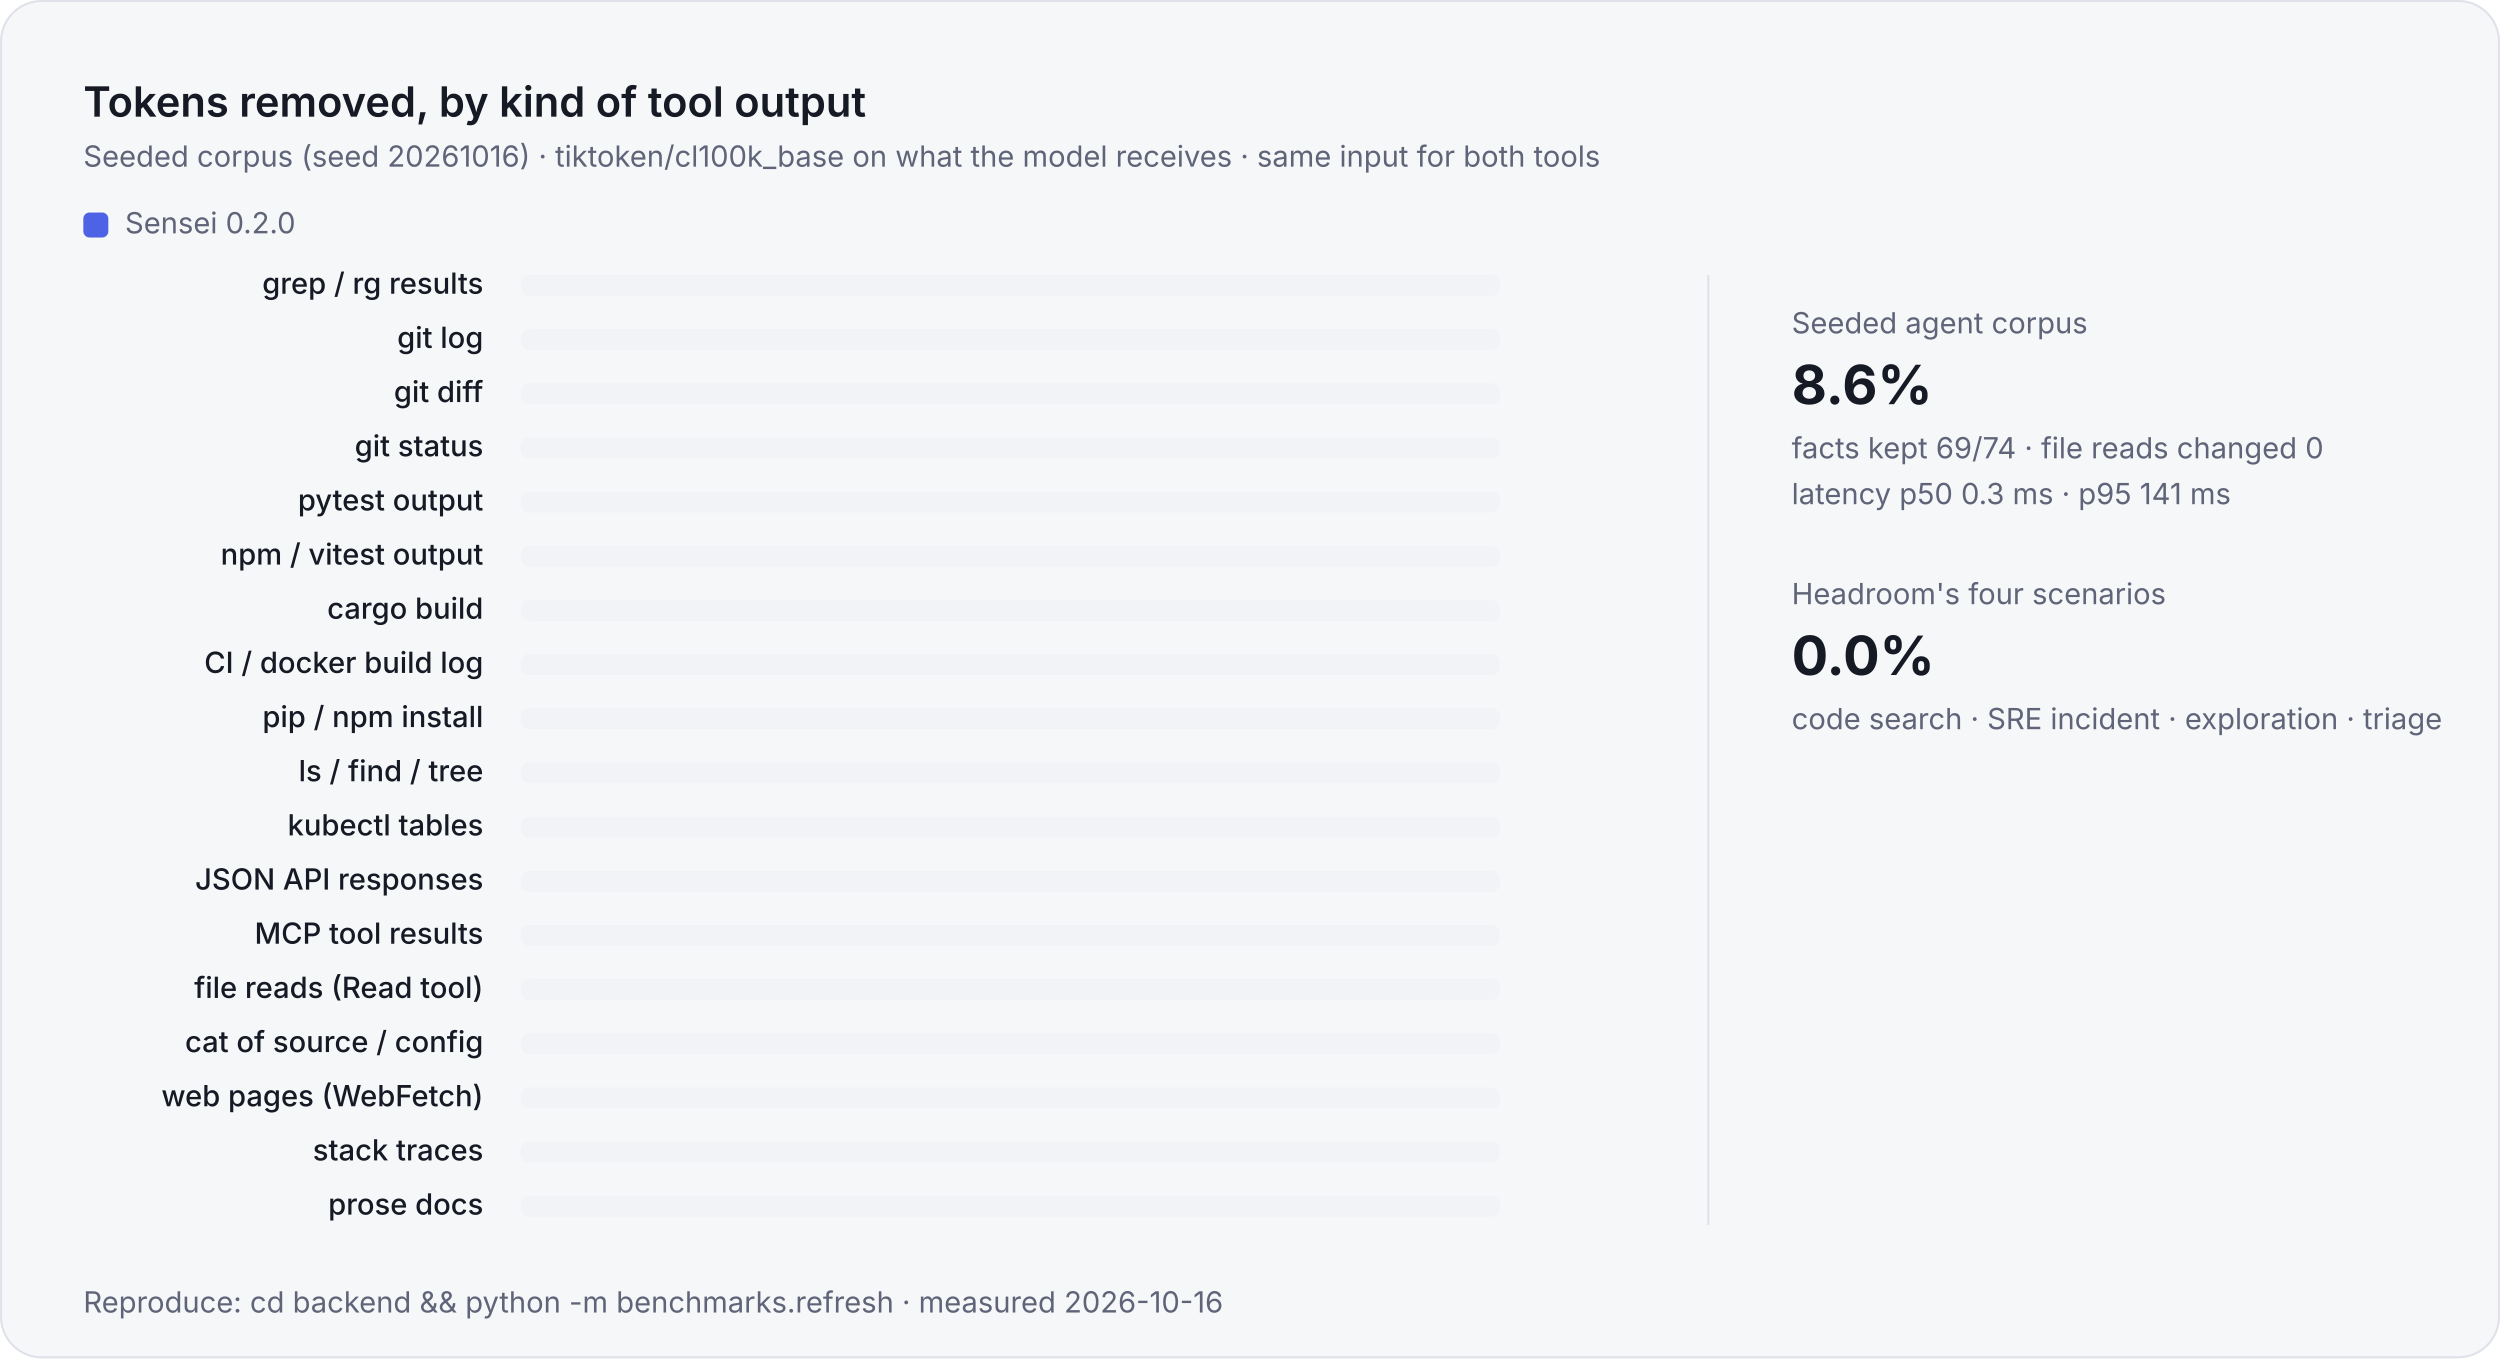
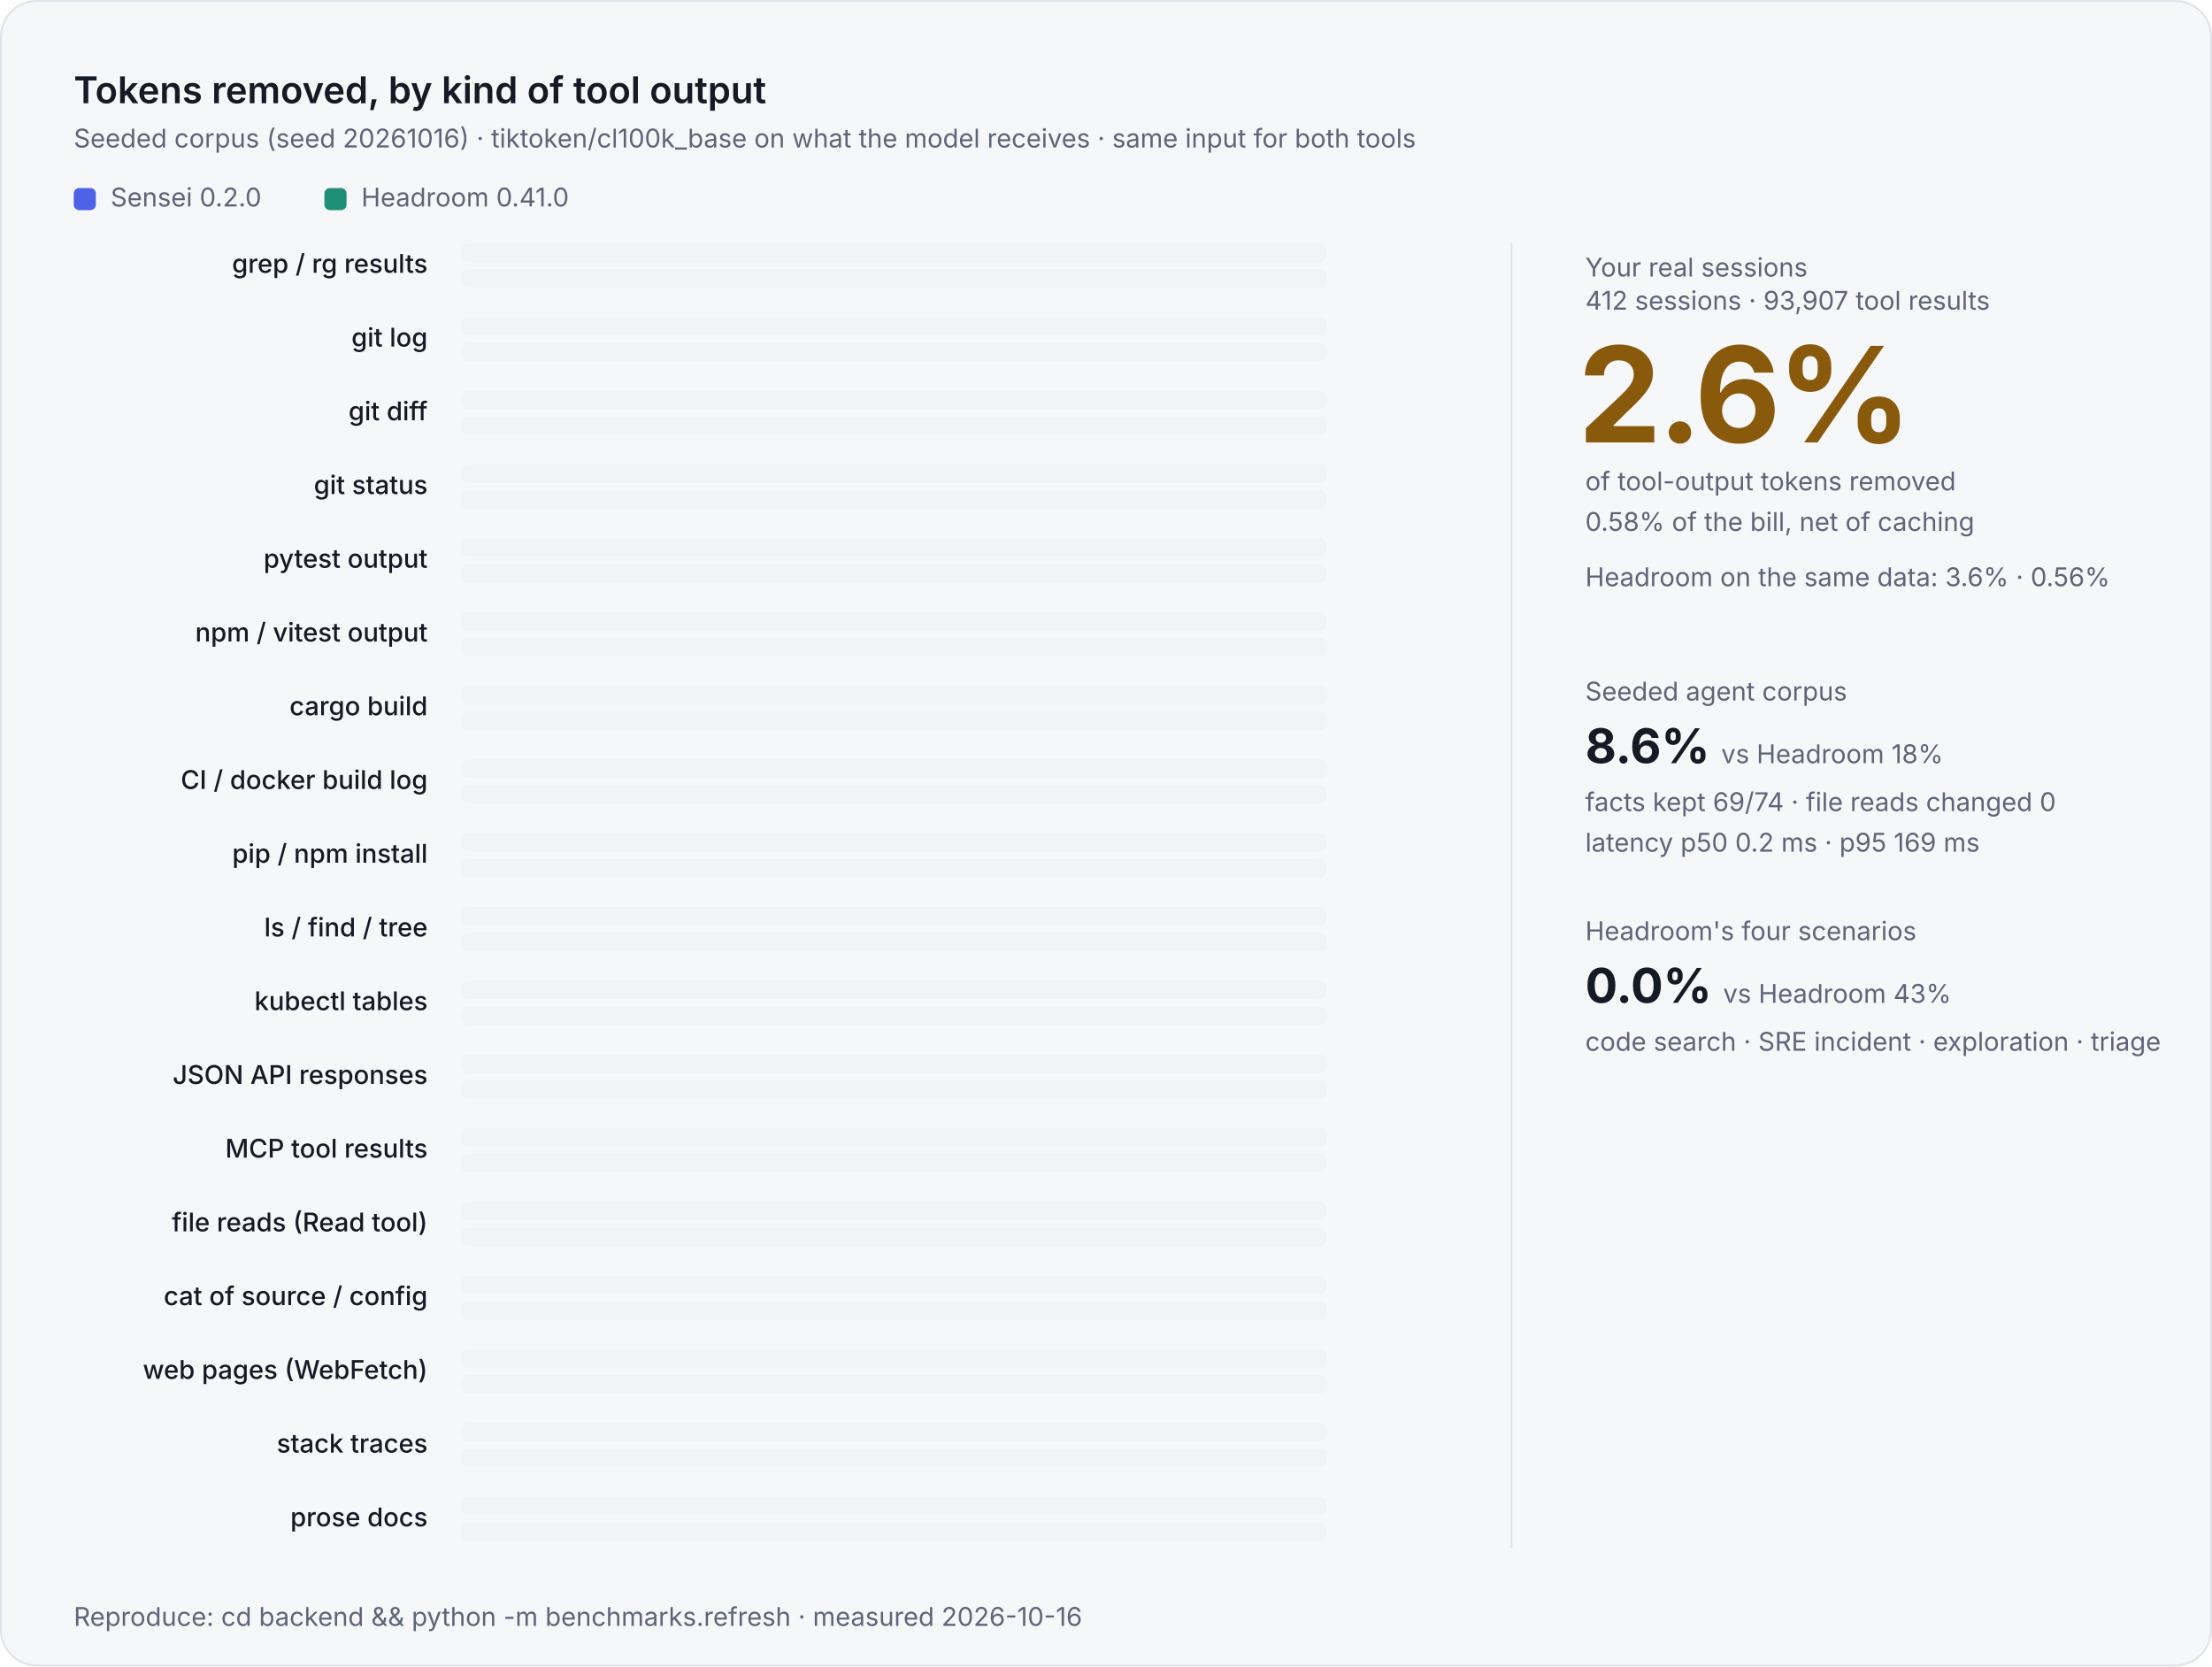
- <svg xmlns="http://www.w3.org/2000/svg" width="1200" height="652" viewBox="0 0 1200 652" role="img" aria-labelledby="t d">
+ <svg xmlns="http://www.w3.org/2000/svg" width="1200" height="904" viewBox="0 0 1200 904" role="img" aria-labelledby="t d">
  <style>
  .h { font: 600 20px Inter, 'Segoe UI', -apple-system, BlinkMacSystemFont, Helvetica, Arial, sans-serif; fill: #161a25; }
  .s { font: 400 14px Inter, 'Segoe UI', -apple-system, BlinkMacSystemFont, Helvetica, Arial, sans-serif; fill: #5f6478; }
  .lbl { font: 500 14px Inter, 'Segoe UI', -apple-system, BlinkMacSystemFont, Helvetica, Arial, sans-serif; fill: #161a25; }
  .pct { font: 700 12px 'JetBrains Mono', 'Cascadia Mono', ui-monospace, Menlo, Consolas, monospace; fill: #161a25; opacity: 0; animation: show .4s ease forwards; }
  .bar { transform-box: fill-box; transform-origin: left; transform: scaleX(0); animation: grow 1.1s cubic-bezier(.4,0,.2,1) forwards; }
  .big { font: 700 72px Inter, 'Segoe UI', -apple-system, BlinkMacSystemFont, Helvetica, Arial, sans-serif; fill: #8a5a0c; letter-spacing: -2px; }
  .mid { font: 700 26px Inter, 'Segoe UI', -apple-system, BlinkMacSystemFont, Helvetica, Arial, sans-serif; fill: #161a25; }
  @keyframes grow { to { transform: scaleX(1); } }
  @keyframes show { to { opacity: 1; } }
  @media (prefers-reduced-motion: reduce) {
    .bar { animation: none; transform: none; }
    .pct { animation: none; opacity: 1; }
  }</style>
-   <rect width="1200" height="652" rx="20" fill="#f6f7f9" />
-   <rect x="0.5" y="0.5" width="1199" height="651" rx="19.5" fill="none" stroke="#e0e2ea" />
+   <rect width="1200" height="904" rx="20" fill="#f6f7f9" />
+   <rect x="0.5" y="0.5" width="1199" height="903" rx="19.5" fill="none" stroke="#e0e2ea" />
  <text x="40" y="56" class="h">Tokens removed, by kind of tool output</text>
  <text x="40" y="80" class="s">Seeded corpus (seed 20261016) · tiktoken/cl100k_base on what the model receives · same input for both tools</text>
  <rect x="40" y="102" width="12" height="12" rx="3" fill="#4d62e5" />
  <text x="60" y="112" class="s">Sensei 0.2.0</text>
-   <text x="232" y="141" text-anchor="end" class="lbl">grep / rg results</text>
+   <rect x="176" y="102" width="12" height="12" rx="3" fill="#1f8f78" />
+   <text x="196" y="112" class="s">Headroom 0.41.0</text>
+   <text x="232" y="148" text-anchor="end" class="lbl">grep / rg results</text>
  <rect x="250" y="132" width="470" height="10" rx="4" fill="#f1f3f7" />
  <rect class="bar" style="animation-delay:0.10s" x="250" y="132" width="9.2" height="10" rx="4" fill="#4d62e5" />
  <text class="pct" style="animation-delay:0.60s" x="267.2" y="141">2.0%</text>
-   <text x="232" y="167" text-anchor="end" class="lbl">git log</text>
-   <rect x="250" y="158" width="470" height="10" rx="4" fill="#f1f3f7" />
-   <rect class="bar" style="animation-delay:0.15s" x="250" y="158" width="57.1" height="10" rx="4" fill="#4d62e5" />
-   <text class="pct" style="animation-delay:0.65s" x="315.1" y="167">12%</text>
-   <text x="232" y="193" text-anchor="end" class="lbl">git diff</text>
-   <rect x="250" y="184" width="470" height="10" rx="4" fill="#f1f3f7" />
-   <text class="pct" style="animation-delay:0.70s" x="258.0" y="193">0.0%</text>
-   <text x="232" y="219" text-anchor="end" class="lbl">git status</text>
-   <rect x="250" y="210" width="470" height="10" rx="4" fill="#f1f3f7" />
-   <rect class="bar" style="animation-delay:0.25s" x="250" y="210" width="55.7" height="10" rx="4" fill="#4d62e5" />
-   <text class="pct" style="animation-delay:0.75s" x="313.7" y="219">12%</text>
-   <text x="232" y="245" text-anchor="end" class="lbl">pytest output</text>
-   <rect x="250" y="236" width="470" height="10" rx="4" fill="#f1f3f7" />
-   <rect class="bar" style="animation-delay:0.30s" x="250" y="236" width="33.1" height="10" rx="4" fill="#4d62e5" />
-   <text class="pct" style="animation-delay:0.80s" x="291.1" y="245">7.0%</text>
-   <text x="232" y="271" text-anchor="end" class="lbl">npm / vitest output</text>
-   <rect x="250" y="262" width="470" height="10" rx="4" fill="#f1f3f7" />
-   <text class="pct" style="animation-delay:0.85s" x="258.0" y="271">-0.5%</text>
-   <text x="232" y="297" text-anchor="end" class="lbl">cargo build</text>
-   <rect x="250" y="288" width="470" height="10" rx="4" fill="#f1f3f7" />
-   <rect class="bar" style="animation-delay:0.40s" x="250" y="288" width="37.8" height="10" rx="4" fill="#4d62e5" />
-   <text class="pct" style="animation-delay:0.90s" x="295.8" y="297">8.0%</text>
-   <text x="232" y="323" text-anchor="end" class="lbl">CI / docker build log</text>
-   <rect x="250" y="314" width="470" height="10" rx="4" fill="#f1f3f7" />
-   <rect class="bar" style="animation-delay:0.45s" x="250" y="314" width="206.5" height="10" rx="4" fill="#4d62e5" />
-   <text class="pct" style="animation-delay:0.95s" x="464.5" y="323">44%</text>
-   <text x="232" y="349" text-anchor="end" class="lbl">pip / npm install</text>
-   <rect x="250" y="340" width="470" height="10" rx="4" fill="#f1f3f7" />
-   <rect class="bar" style="animation-delay:0.50s" x="250" y="340" width="39.4" height="10" rx="4" fill="#4d62e5" />
-   <text class="pct" style="animation-delay:1.00s" x="297.4" y="349">8.4%</text>
-   <text x="232" y="375" text-anchor="end" class="lbl">ls / find / tree</text>
-   <rect x="250" y="366" width="470" height="10" rx="4" fill="#f1f3f7" />
-   <rect class="bar" style="animation-delay:0.55s" x="250" y="366" width="52.2" height="10" rx="4" fill="#4d62e5" />
-   <text class="pct" style="animation-delay:1.05s" x="310.2" y="375">11%</text>
-   <text x="232" y="401" text-anchor="end" class="lbl">kubectl tables</text>
-   <rect x="250" y="392" width="470" height="10" rx="4" fill="#f1f3f7" />
-   <rect class="bar" style="animation-delay:0.60s" x="250" y="392" width="82.5" height="10" rx="4" fill="#4d62e5" />
-   <text class="pct" style="animation-delay:1.10s" x="340.5" y="401">18%</text>
-   <text x="232" y="427" text-anchor="end" class="lbl">JSON API responses</text>
-   <rect x="250" y="418" width="470" height="10" rx="4" fill="#f1f3f7" />
-   <rect class="bar" style="animation-delay:0.65s" x="250" y="418" width="126.4" height="10" rx="4" fill="#4d62e5" />
-   <text class="pct" style="animation-delay:1.15s" x="384.4" y="427">27%</text>
-   <text x="232" y="453" text-anchor="end" class="lbl">MCP tool results</text>
-   <rect x="250" y="444" width="470" height="10" rx="4" fill="#f1f3f7" />
-   <text class="pct" style="animation-delay:1.20s" x="258.0" y="453">0.0%</text>
-   <text x="232" y="479" text-anchor="end" class="lbl">file reads (Read tool)</text>
-   <rect x="250" y="470" width="470" height="10" rx="4" fill="#f1f3f7" />
-   <text class="pct" style="animation-delay:1.25s" x="258.0" y="479">0.0%</text>
-   <text x="232" y="505" text-anchor="end" class="lbl">cat of source / config</text>
-   <rect x="250" y="496" width="470" height="10" rx="4" fill="#f1f3f7" />
-   <text class="pct" style="animation-delay:1.30s" x="258.0" y="505">0.0%</text>
-   <text x="232" y="531" text-anchor="end" class="lbl">web pages (WebFetch)</text>
-   <rect x="250" y="522" width="470" height="10" rx="4" fill="#f1f3f7" />
-   <rect class="bar" style="animation-delay:0.85s" x="250" y="522" width="3.4" height="10" rx="4" fill="#4d62e5" />
-   <text class="pct" style="animation-delay:1.35s" x="261.4" y="531">0.7%</text>
-   <text x="232" y="557" text-anchor="end" class="lbl">stack traces</text>
-   <rect x="250" y="548" width="470" height="10" rx="4" fill="#f1f3f7" />
-   <rect class="bar" style="animation-delay:0.90s" x="250" y="548" width="7.4" height="10" rx="4" fill="#4d62e5" />
-   <text class="pct" style="animation-delay:1.40s" x="265.4" y="557">1.6%</text>
-   <text x="232" y="583" text-anchor="end" class="lbl">prose docs</text>
-   <rect x="250" y="574" width="470" height="10" rx="4" fill="#f1f3f7" />
-   <rect class="bar" style="animation-delay:0.95s" x="250" y="574" width="45.0" height="10" rx="4" fill="#4d62e5" />
-   <text class="pct" style="animation-delay:1.45s" x="303.0" y="583">9.6%</text>
-   <line x1="820" y1="132" x2="820" y2="588" stroke="#e0e2ea" />
-   <text x="860" y="160" class="s">Seeded agent corpus</text>
-   <text x="860" y="194" class="mid">8.6%</text>
-   <text x="860" y="220" class="s">facts kept 69/74 · file reads changed 0</text>
-   <text x="860" y="242" class="s">latency p50 0.3 ms · p95 141 ms</text>
-   <text x="860" y="290" class="s">Headroom's four scenarios</text>
-   <text x="860" y="324" class="mid">0.0%</text>
-   <text x="860" y="350" class="s">code search · SRE incident · exploration · triage</text>
-   <text x="40" y="630" class="s">Reproduce: cd backend &amp;&amp; python -m benchmarks.refresh · measured 2026-10-16</text>
+   <rect x="250" y="146" width="470" height="10" rx="4" fill="#f1f3f7" />
+   <rect class="bar" style="animation-delay:0.13s" x="250" y="146" width="149.0" height="10" rx="4" fill="#1f8f78" />
+   <text class="pct" style="animation-delay:0.63s" x="407.0" y="155">32%</text>
+   <text x="232" y="188" text-anchor="end" class="lbl">git log</text>
+   <rect x="250" y="172" width="470" height="10" rx="4" fill="#f1f3f7" />
+   <rect class="bar" style="animation-delay:0.15s" x="250" y="172" width="57.1" height="10" rx="4" fill="#4d62e5" />
+   <text class="pct" style="animation-delay:0.65s" x="315.1" y="181">12%</text>
+   <rect x="250" y="186" width="470" height="10" rx="4" fill="#f1f3f7" />
+   <text class="pct" style="animation-delay:0.68s" x="258.0" y="195">0.0%</text>
+   <text x="232" y="228" text-anchor="end" class="lbl">git diff</text>
+   <rect x="250" y="212" width="470" height="10" rx="4" fill="#f1f3f7" />
+   <text class="pct" style="animation-delay:0.70s" x="258.0" y="221">0.0%</text>
+   <rect x="250" y="226" width="470" height="10" rx="4" fill="#f1f3f7" />
+   <rect class="bar" style="animation-delay:0.23s" x="250" y="226" width="1.7" height="10" rx="4" fill="#1f8f78" />
+   <text class="pct" style="animation-delay:0.73s" x="259.7" y="235">0.4%</text>
+   <text x="232" y="268" text-anchor="end" class="lbl">git status</text>
+   <rect x="250" y="252" width="470" height="10" rx="4" fill="#f1f3f7" />
+   <rect class="bar" style="animation-delay:0.25s" x="250" y="252" width="55.7" height="10" rx="4" fill="#4d62e5" />
+   <text class="pct" style="animation-delay:0.75s" x="313.7" y="261">12%</text>
+   <rect x="250" y="266" width="470" height="10" rx="4" fill="#f1f3f7" />
+   <text class="pct" style="animation-delay:0.78s" x="258.0" y="275">0.0%</text>
+   <text x="232" y="308" text-anchor="end" class="lbl">pytest output</text>
+   <rect x="250" y="292" width="470" height="10" rx="4" fill="#f1f3f7" />
+   <rect class="bar" style="animation-delay:0.30s" x="250" y="292" width="33.1" height="10" rx="4" fill="#4d62e5" />
+   <text class="pct" style="animation-delay:0.80s" x="291.1" y="301">7.0%</text>
+   <rect x="250" y="306" width="470" height="10" rx="4" fill="#f1f3f7" />
+   <text class="pct" style="animation-delay:0.83s" x="258.0" y="315">0.0%</text>
+   <text x="232" y="348" text-anchor="end" class="lbl">npm / vitest output</text>
+   <rect x="250" y="332" width="470" height="10" rx="4" fill="#f1f3f7" />
+   <text class="pct" style="animation-delay:0.85s" x="258.0" y="341">-0.5%</text>
+   <rect x="250" y="346" width="470" height="10" rx="4" fill="#f1f3f7" />
+   <text class="pct" style="animation-delay:0.88s" x="258.0" y="355">0.0%</text>
+   <text x="232" y="388" text-anchor="end" class="lbl">cargo build</text>
+   <rect x="250" y="372" width="470" height="10" rx="4" fill="#f1f3f7" />
+   <rect class="bar" style="animation-delay:0.40s" x="250" y="372" width="37.8" height="10" rx="4" fill="#4d62e5" />
+   <text class="pct" style="animation-delay:0.90s" x="295.8" y="381">8.0%</text>
+   <rect x="250" y="386" width="470" height="10" rx="4" fill="#f1f3f7" />
+   <text class="pct" style="animation-delay:0.93s" x="258.0" y="395">0.0%</text>
+   <text x="232" y="428" text-anchor="end" class="lbl">CI / docker build log</text>
+   <rect x="250" y="412" width="470" height="10" rx="4" fill="#f1f3f7" />
+   <rect class="bar" style="animation-delay:0.45s" x="250" y="412" width="206.5" height="10" rx="4" fill="#4d62e5" />
+   <text class="pct" style="animation-delay:0.95s" x="464.5" y="421">44%</text>
+   <rect x="250" y="426" width="470" height="10" rx="4" fill="#f1f3f7" />
+   <rect class="bar" style="animation-delay:0.48s" x="250" y="426" width="426.6" height="10" rx="4" fill="#1f8f78" />
+   <text class="pct" style="animation-delay:0.98s" x="684.6" y="435">91%</text>
+   <text x="232" y="468" text-anchor="end" class="lbl">pip / npm install</text>
+   <rect x="250" y="452" width="470" height="10" rx="4" fill="#f1f3f7" />
+   <rect class="bar" style="animation-delay:0.50s" x="250" y="452" width="39.4" height="10" rx="4" fill="#4d62e5" />
+   <text class="pct" style="animation-delay:1.00s" x="297.4" y="461">8.4%</text>
+   <rect x="250" y="466" width="470" height="10" rx="4" fill="#f1f3f7" />
+   <rect class="bar" style="animation-delay:0.53s" x="250" y="466" width="8.4" height="10" rx="4" fill="#1f8f78" />
+   <text class="pct" style="animation-delay:1.03s" x="266.4" y="475">1.8%</text>
+   <text x="232" y="508" text-anchor="end" class="lbl">ls / find / tree</text>
+   <rect x="250" y="492" width="470" height="10" rx="4" fill="#f1f3f7" />
+   <rect class="bar" style="animation-delay:0.55s" x="250" y="492" width="52.2" height="10" rx="4" fill="#4d62e5" />
+   <text class="pct" style="animation-delay:1.05s" x="310.2" y="501">11%</text>
+   <rect x="250" y="506" width="470" height="10" rx="4" fill="#f1f3f7" />
+   <text class="pct" style="animation-delay:1.08s" x="258.0" y="515">0.0%</text>
+   <text x="232" y="548" text-anchor="end" class="lbl">kubectl tables</text>
+   <rect x="250" y="532" width="470" height="10" rx="4" fill="#f1f3f7" />
+   <rect class="bar" style="animation-delay:0.60s" x="250" y="532" width="82.5" height="10" rx="4" fill="#4d62e5" />
+   <text class="pct" style="animation-delay:1.10s" x="340.5" y="541">18%</text>
+   <rect x="250" y="546" width="470" height="10" rx="4" fill="#f1f3f7" />
+   <rect class="bar" style="animation-delay:0.63s" x="250" y="546" width="50.7" height="10" rx="4" fill="#1f8f78" />
+   <text class="pct" style="animation-delay:1.13s" x="308.7" y="555">11%</text>
+   <text x="232" y="588" text-anchor="end" class="lbl">JSON API responses</text>
+   <rect x="250" y="572" width="470" height="10" rx="4" fill="#f1f3f7" />
+   <rect class="bar" style="animation-delay:0.65s" x="250" y="572" width="126.4" height="10" rx="4" fill="#4d62e5" />
+   <text class="pct" style="animation-delay:1.15s" x="384.4" y="581">27%</text>
+   <rect x="250" y="586" width="470" height="10" rx="4" fill="#f1f3f7" />
+   <rect class="bar" style="animation-delay:0.68s" x="250" y="586" width="129.4" height="10" rx="4" fill="#1f8f78" />
+   <text class="pct" style="animation-delay:1.18s" x="387.4" y="595">28%</text>
+   <text x="232" y="628" text-anchor="end" class="lbl">MCP tool results</text>
+   <rect x="250" y="612" width="470" height="10" rx="4" fill="#f1f3f7" />
+   <text class="pct" style="animation-delay:1.20s" x="258.0" y="621">0.0%</text>
+   <rect x="250" y="626" width="470" height="10" rx="4" fill="#f1f3f7" />
+   <rect class="bar" style="animation-delay:0.73s" x="250" y="626" width="220.2" height="10" rx="4" fill="#1f8f78" />
+   <text class="pct" style="animation-delay:1.23s" x="478.2" y="635">47%</text>
+   <text x="232" y="668" text-anchor="end" class="lbl">file reads (Read tool)</text>
+   <rect x="250" y="652" width="470" height="10" rx="4" fill="#f1f3f7" />
+   <text class="pct" style="animation-delay:1.25s" x="258.0" y="661">0.0%</text>
+   <rect x="250" y="666" width="470" height="10" rx="4" fill="#f1f3f7" />
+   <text class="pct" style="animation-delay:1.28s" x="258.0" y="675">0.0%</text>
+   <text x="232" y="708" text-anchor="end" class="lbl">cat of source / config</text>
+   <rect x="250" y="692" width="470" height="10" rx="4" fill="#f1f3f7" />
+   <text class="pct" style="animation-delay:1.30s" x="258.0" y="701">0.0%</text>
+   <rect x="250" y="706" width="470" height="10" rx="4" fill="#f1f3f7" />
+   <rect class="bar" style="animation-delay:0.83s" x="250" y="706" width="27.3" height="10" rx="4" fill="#1f8f78" />
+   <text class="pct" style="animation-delay:1.33s" x="285.3" y="715">5.8%</text>
+   <text x="232" y="748" text-anchor="end" class="lbl">web pages (WebFetch)</text>
+   <rect x="250" y="732" width="470" height="10" rx="4" fill="#f1f3f7" />
+   <rect class="bar" style="animation-delay:0.85s" x="250" y="732" width="3.4" height="10" rx="4" fill="#4d62e5" />
+   <text class="pct" style="animation-delay:1.35s" x="261.4" y="741">0.7%</text>
+   <rect x="250" y="746" width="470" height="10" rx="4" fill="#f1f3f7" />
+   <text class="pct" style="animation-delay:1.38s" x="258.0" y="755">0.0%</text>
+   <text x="232" y="788" text-anchor="end" class="lbl">stack traces</text>
+   <rect x="250" y="772" width="470" height="10" rx="4" fill="#f1f3f7" />
+   <rect class="bar" style="animation-delay:0.90s" x="250" y="772" width="7.4" height="10" rx="4" fill="#4d62e5" />
+   <text class="pct" style="animation-delay:1.40s" x="265.4" y="781">1.6%</text>
+   <rect x="250" y="786" width="470" height="10" rx="4" fill="#f1f3f7" />
+   <text class="pct" style="animation-delay:1.43s" x="258.0" y="795">0.0%</text>
+   <text x="232" y="828" text-anchor="end" class="lbl">prose docs</text>
+   <rect x="250" y="812" width="470" height="10" rx="4" fill="#f1f3f7" />
+   <rect class="bar" style="animation-delay:0.95s" x="250" y="812" width="45.0" height="10" rx="4" fill="#4d62e5" />
+   <text class="pct" style="animation-delay:1.45s" x="303.0" y="821">9.6%</text>
+   <rect x="250" y="826" width="470" height="10" rx="4" fill="#f1f3f7" />
+   <text class="pct" style="animation-delay:1.48s" x="258.0" y="835">0.0%</text>
+   <line x1="820" y1="132" x2="820" y2="840" stroke="#e0e2ea" />
+   <text x="860" y="150" class="s">Your real sessions</text>
+   <text x="860" y="168" class="s">412 sessions · 93,907 tool results</text>
+   <text x="856" y="240" class="big">2.6%</text>
+   <text x="860" y="266" class="s">of tool-output tokens removed</text>
+   <text x="860" y="288" class="s">0.58% of the bill, net of caching</text>
+   <text x="860" y="318" class="s">Headroom on the same data: 3.6% · 0.56%</text>
+   <text x="860" y="380" class="s">Seeded agent corpus</text>
+   <text x="860" y="414" class="mid">8.6% <tspan class="s">vs Headroom 18%</tspan>
+   </text>
+   <text x="860" y="440" class="s">facts kept 69/74 · file reads changed 0</text>
+   <text x="860" y="462" class="s">latency p50 0.2 ms · p95 169 ms</text>
+   <text x="860" y="510" class="s">Headroom's four scenarios</text>
+   <text x="860" y="544" class="mid">0.0% <tspan class="s">vs Headroom 43%</tspan>
+   </text>
+   <text x="860" y="570" class="s">code search · SRE incident · exploration · triage</text>
+   <text x="40" y="882" class="s">Reproduce: cd backend &amp;&amp; python -m benchmarks.refresh · measured 2026-10-16</text>
</svg>
